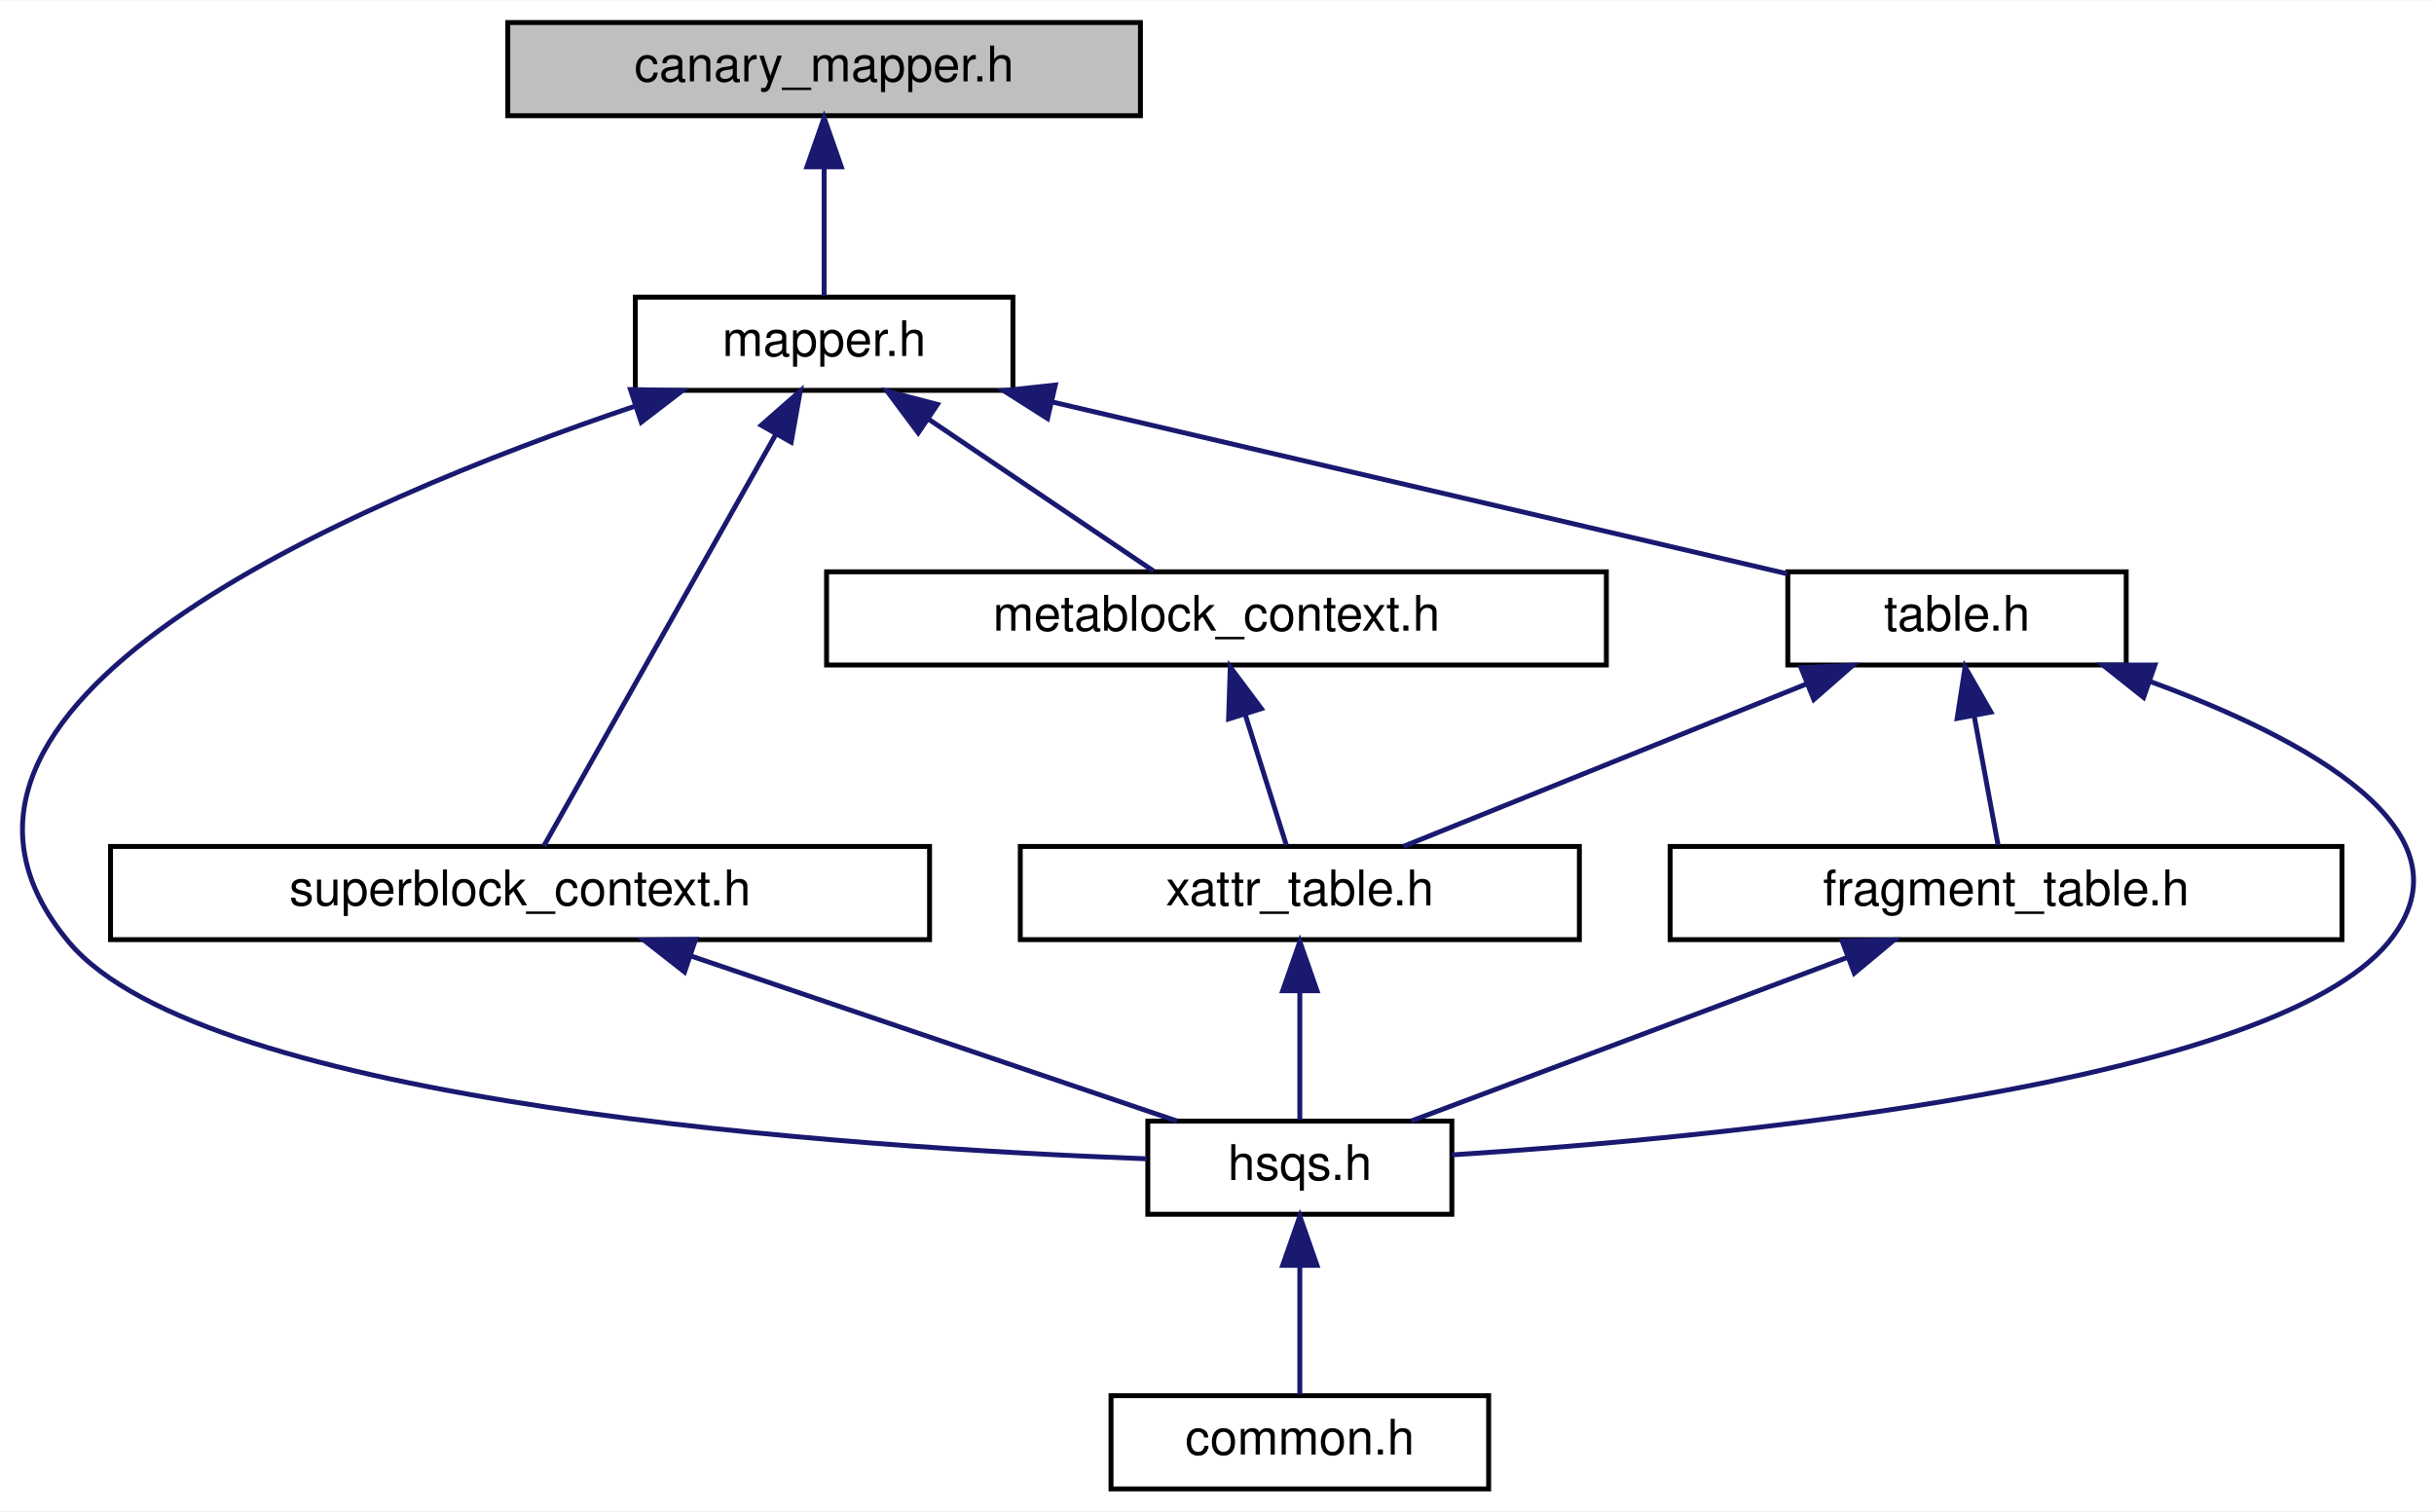
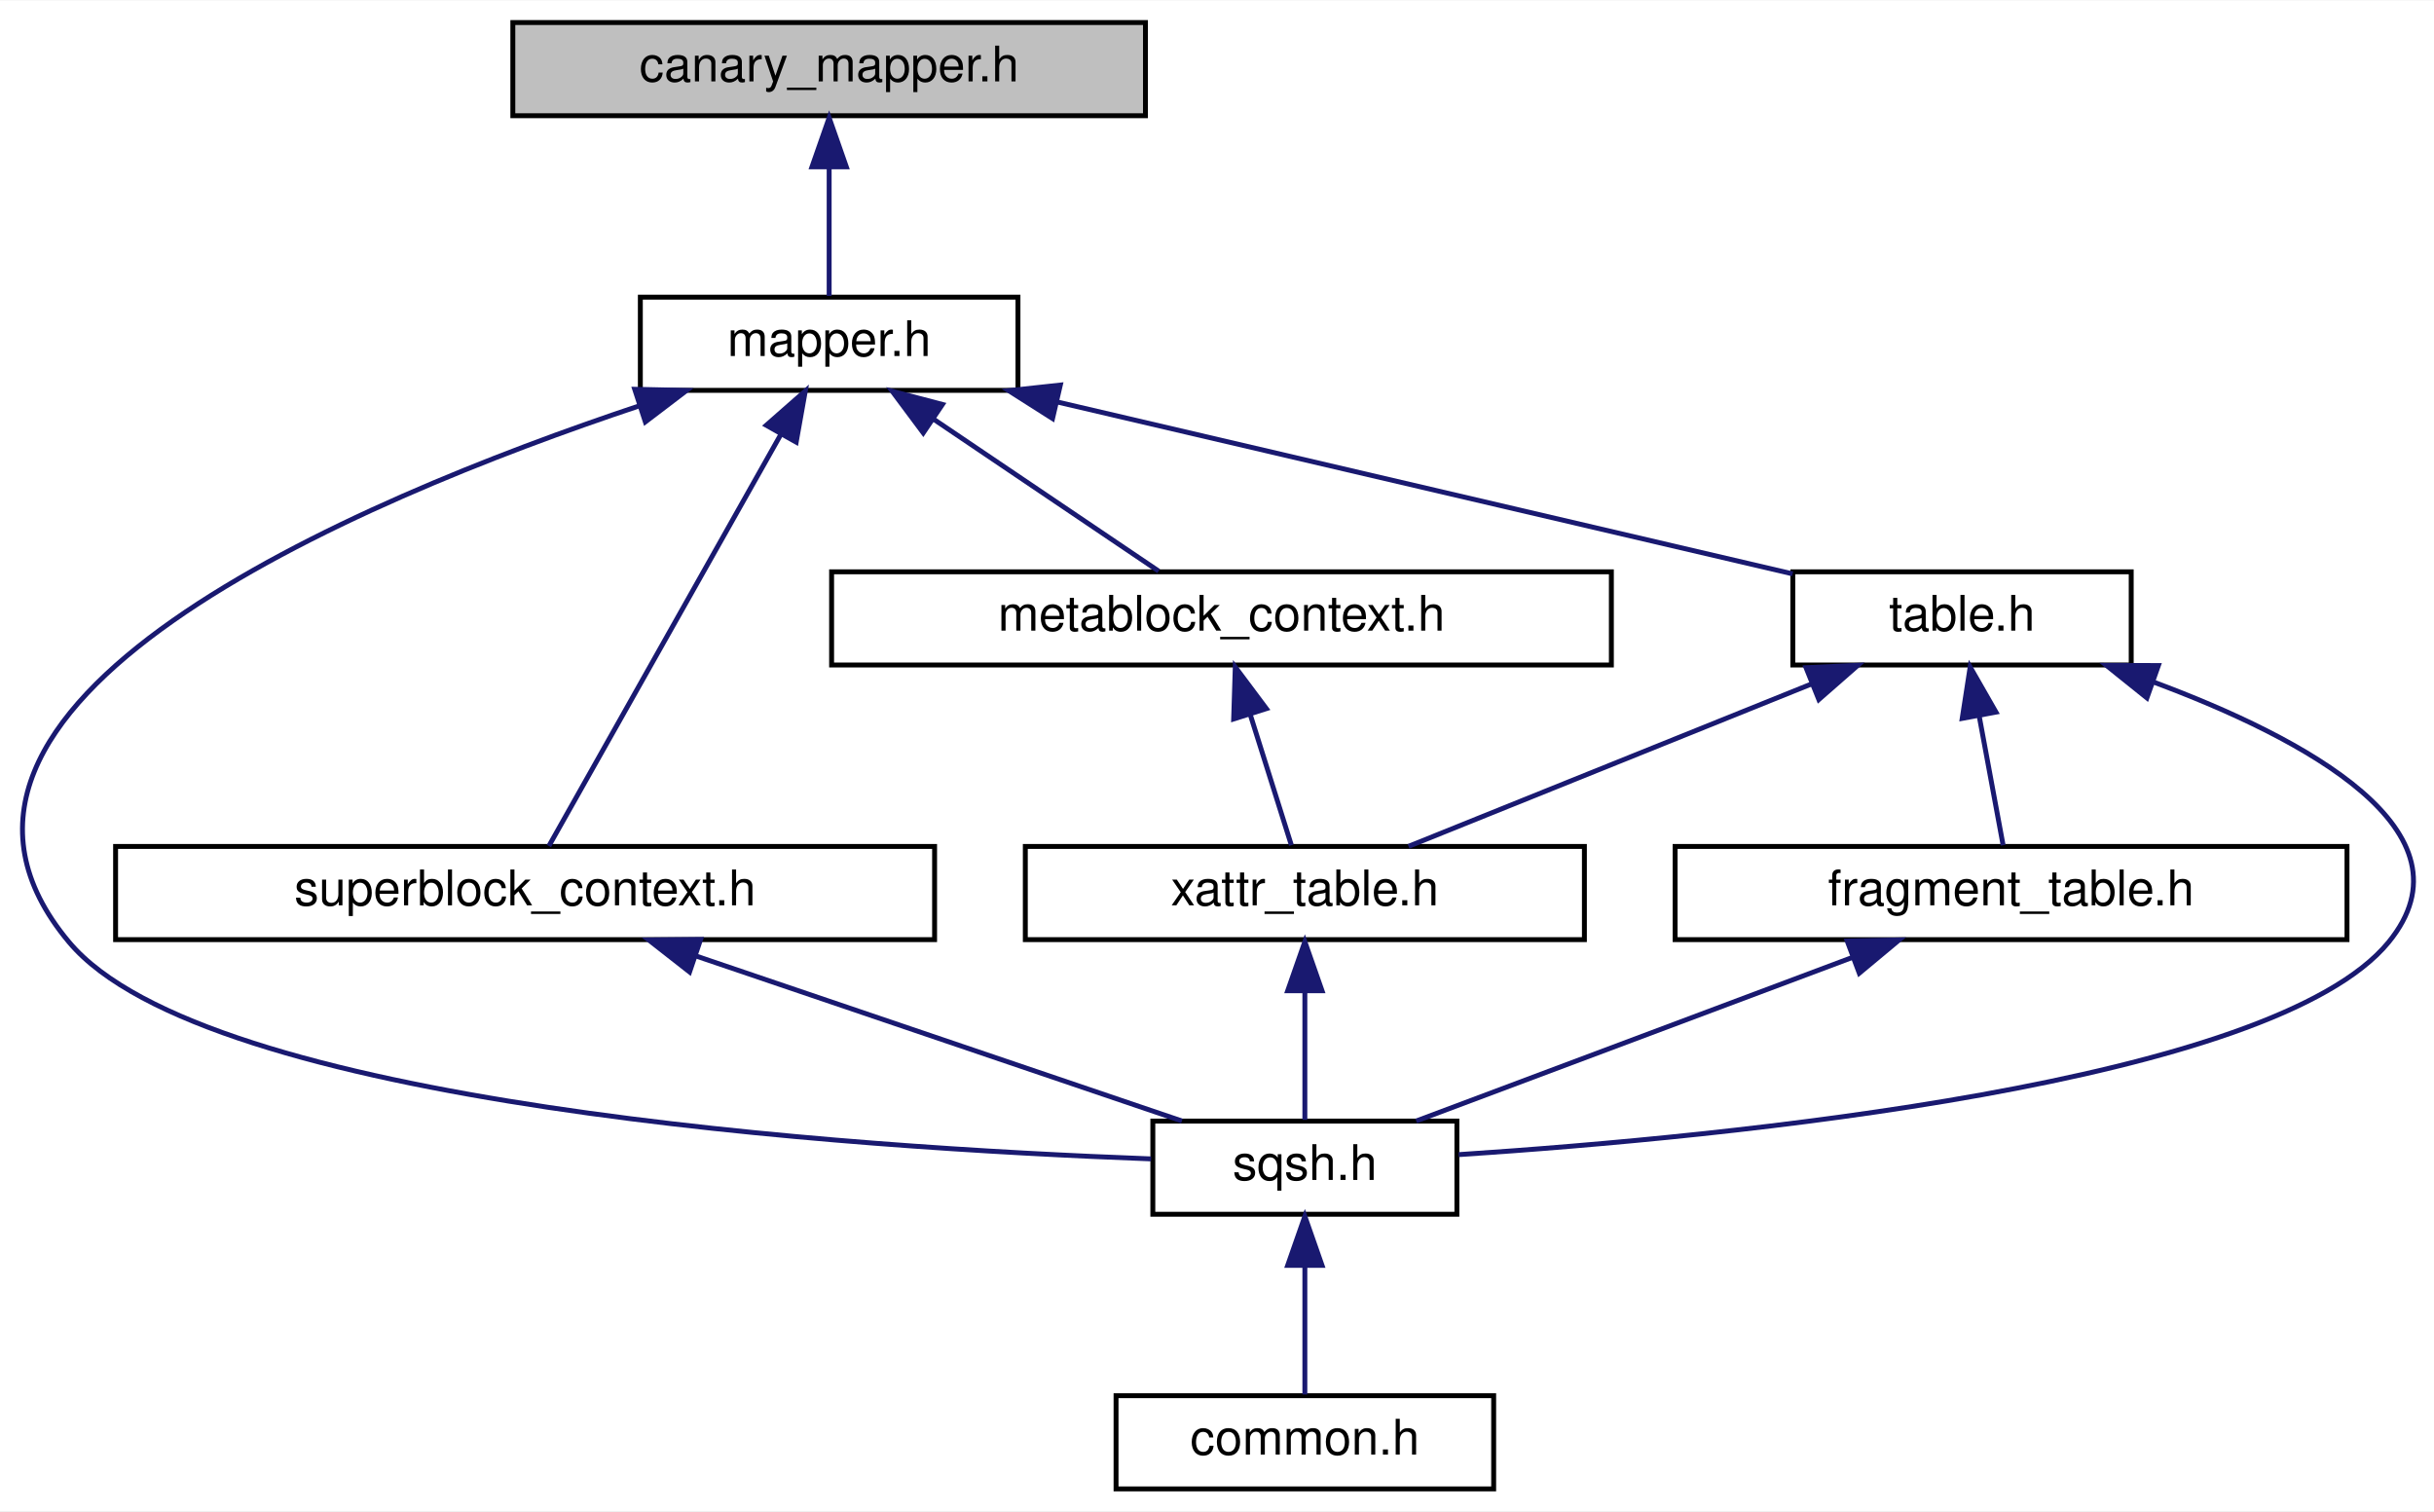
- <svg xmlns="http://www.w3.org/2000/svg" xmlns:xlink="http://www.w3.org/1999/xlink" width="496pt" height="308pt" viewBox="0.00 0.00 496.30 308.00">
+ <svg xmlns="http://www.w3.org/2000/svg" xmlns:xlink="http://www.w3.org/1999/xlink" width="496pt" height="308pt" viewBox="0.00 0.00 496.31 308.00">
  <g id="graph0" class="graph" transform="scale(1 1) rotate(0) translate(4 304)">
-     <polygon fill="white" stroke="transparent" points="-4,4 -4,-304 492.3,-304 492.3,4 -4,4" />
+     <polygon fill="white" stroke="transparent" points="-4,4 -4,-304 492.31,-304 492.31,4 -4,4" />
    <g id="node1" class="node">
      <g id="a_node1">
        <a xlink:title=" ">
-           <polygon fill="#bfbfbf" stroke="black" points="99.54,-280.5 99.54,-299.5 228.54,-299.5 228.54,-280.5 99.54,-280.5" />
-           <text text-anchor="middle" x="164.04" y="-287.5" font-family="Helvetica,sans-Serif" font-size="10.00">canary_mapper.h</text>
+           <polygon fill="#bfbfbf" stroke="black" points="100.57,-280.5 100.57,-299.5 229.57,-299.5 229.57,-280.5 100.57,-280.5" />
+           <text text-anchor="middle" x="165.07" y="-287.5" font-family="Helvetica,sans-Serif" font-size="10.00">canary_mapper.h</text>
        </a>
      </g>
    </g>
    <g id="node2" class="node">
      <g id="a_node2">
        <a xlink:href="mapper_8h.html" target="_top" xlink:title=" ">
-           <polygon fill="white" stroke="black" points="125.54,-224.5 125.54,-243.5 202.54,-243.5 202.54,-224.5 125.54,-224.5" />
-           <text text-anchor="middle" x="164.04" y="-231.5" font-family="Helvetica,sans-Serif" font-size="10.00">mapper.h</text>
+           <polygon fill="white" stroke="black" points="126.57,-224.5 126.57,-243.5 203.57,-243.5 203.57,-224.5 126.57,-224.5" />
+           <text text-anchor="middle" x="165.07" y="-231.5" font-family="Helvetica,sans-Serif" font-size="10.00">mapper.h</text>
        </a>
      </g>
    </g>
    <g id="edge1" class="edge">
-       <path fill="none" stroke="midnightblue" d="M164.04,-269.8C164.04,-260.91 164.04,-250.78 164.04,-243.75" />
-       <polygon fill="midnightblue" stroke="midnightblue" points="160.54,-270.08 164.04,-280.08 167.54,-270.08 160.54,-270.08" />
+       <path fill="none" stroke="midnightblue" d="M165.07,-269.8C165.07,-260.91 165.07,-250.78 165.07,-243.75" />
+       <polygon fill="midnightblue" stroke="midnightblue" points="161.57,-270.08 165.07,-280.08 168.57,-270.08 161.57,-270.08" />
    </g>
    <g id="node3" class="node">
      <g id="a_node3">
-         <a xlink:href="hsqs_8h.html" target="_top" xlink:title=" ">
-           <polygon fill="white" stroke="black" points="230.04,-56.5 230.04,-75.5 292.04,-75.5 292.04,-56.5 230.04,-56.5" />
-           <text text-anchor="middle" x="261.04" y="-63.5" font-family="Helvetica,sans-Serif" font-size="10.00">hsqs.h</text>
+         <a xlink:href="metablock__context_8h.html" target="_top" xlink:title=" ">
+           <polygon fill="white" stroke="black" points="165.57,-168.5 165.57,-187.5 324.57,-187.5 324.57,-168.5 165.57,-168.5" />
+           <text text-anchor="middle" x="245.07" y="-175.5" font-family="Helvetica,sans-Serif" font-size="10.00">metablock_context.h</text>
        </a>
      </g>
    </g>
    <g id="edge2" class="edge">
-       <path fill="none" stroke="midnightblue" d="M125.58,-221.31C67.87,-201.86 -30.28,-160.19 10.04,-112 37.74,-78.89 168.88,-70.11 229.8,-67.81" />
-       <polygon fill="midnightblue" stroke="midnightblue" points="124.56,-224.66 135.16,-224.46 126.75,-218.01 124.56,-224.66" />
+       <path fill="none" stroke="midnightblue" d="M186.37,-218.62C200.99,-208.76 219.9,-195.99 232.25,-187.65" />
+       <polygon fill="midnightblue" stroke="midnightblue" points="184.26,-215.83 177.93,-224.32 188.17,-221.63 184.26,-215.83" />
    </g>
    <g id="node5" class="node">
      <g id="a_node5">
-         <a xlink:href="metablock__context_8h.html" target="_top" xlink:title=" ">
-           <polygon fill="white" stroke="black" points="164.54,-168.5 164.54,-187.5 323.54,-187.5 323.54,-168.5 164.54,-168.5" />
-           <text text-anchor="middle" x="244.04" y="-175.5" font-family="Helvetica,sans-Serif" font-size="10.00">metablock_context.h</text>
+         <a xlink:href="sqsh_8h.html" target="_top" xlink:title=" ">
+           <polygon fill="white" stroke="black" points="231.07,-56.5 231.07,-75.5 293.07,-75.5 293.07,-56.5 231.07,-56.5" />
+           <text text-anchor="middle" x="262.07" y="-63.5" font-family="Helvetica,sans-Serif" font-size="10.00">sqsh.h</text>
        </a>
      </g>
    </g>
-     <g id="edge4" class="edge">
-       <path fill="none" stroke="midnightblue" d="M185.34,-218.62C199.96,-208.76 218.87,-195.99 231.22,-187.65" />
-       <polygon fill="midnightblue" stroke="midnightblue" points="183.23,-215.83 176.9,-224.32 187.14,-221.63 183.23,-215.83" />
+     <g id="edge6" class="edge">
+       <path fill="none" stroke="midnightblue" d="M126.38,-221.35C68.33,-201.96 -30.43,-160.37 10.07,-112 37.89,-78.78 169.54,-70.06 230.71,-67.79" />
+       <polygon fill="midnightblue" stroke="midnightblue" points="125.42,-224.72 136.02,-224.49 127.59,-218.07 125.42,-224.72" />
    </g>
    <g id="node7" class="node">
      <g id="a_node7">
        <a xlink:href="superblock__context_8h.html" target="_top" xlink:title=" ">
-           <polygon fill="white" stroke="black" points="18.54,-112.5 18.54,-131.5 185.54,-131.5 185.54,-112.5 18.54,-112.5" />
-           <text text-anchor="middle" x="102.04" y="-119.5" font-family="Helvetica,sans-Serif" font-size="10.00">superblock_context.h</text>
+           <polygon fill="white" stroke="black" points="19.57,-112.5 19.57,-131.5 186.57,-131.5 186.57,-112.5 19.57,-112.5" />
+           <text text-anchor="middle" x="103.07" y="-119.5" font-family="Helvetica,sans-Serif" font-size="10.00">superblock_context.h</text>
        </a>
      </g>
    </g>
    <g id="edge7" class="edge">
-       <path fill="none" stroke="midnightblue" d="M154.26,-215.64C140.79,-191.74 117.05,-149.63 106.88,-131.59" />
-       <polygon fill="midnightblue" stroke="midnightblue" points="151.22,-217.38 159.18,-224.37 157.32,-213.94 151.22,-217.38" />
+       <path fill="none" stroke="midnightblue" d="M155.29,-215.64C141.82,-191.74 118.08,-149.63 107.92,-131.59" />
+       <polygon fill="midnightblue" stroke="midnightblue" points="152.25,-217.38 160.21,-224.37 158.35,-213.94 152.25,-217.38" />
    </g>
    <g id="node8" class="node">
      <g id="a_node8">
        <a xlink:href="table_8h.html" target="_top" xlink:title=" ">
-           <polygon fill="white" stroke="black" points="360.54,-168.5 360.54,-187.5 429.54,-187.5 429.54,-168.5 360.54,-168.5" />
-           <text text-anchor="middle" x="395.04" y="-175.5" font-family="Helvetica,sans-Serif" font-size="10.00">table.h</text>
+           <polygon fill="white" stroke="black" points="361.57,-168.5 361.57,-187.5 430.57,-187.5 430.57,-168.5 361.57,-168.5" />
+           <text text-anchor="middle" x="396.07" y="-175.5" font-family="Helvetica,sans-Serif" font-size="10.00">table.h</text>
        </a>
      </g>
    </g>
    <g id="edge9" class="edge">
-       <path fill="none" stroke="midnightblue" d="M210.59,-222.12C254.93,-211.75 320.65,-196.39 360.5,-187.08" />
-       <polygon fill="midnightblue" stroke="midnightblue" points="209.59,-218.76 200.64,-224.44 211.18,-225.58 209.59,-218.76" />
+       <path fill="none" stroke="midnightblue" d="M211.63,-222.12C255.96,-211.75 321.68,-196.39 361.53,-187.08" />
+       <polygon fill="midnightblue" stroke="midnightblue" points="210.62,-218.76 201.68,-224.44 212.21,-225.58 210.62,-218.76" />
    </g>
    <g id="node4" class="node">
      <g id="a_node4">
-         <a xlink:href="bin_2common_8h.html" target="_top" xlink:title=" ">
-           <polygon fill="white" stroke="black" points="222.54,-0.5 222.54,-19.5 299.54,-19.5 299.54,-0.5 222.54,-0.5" />
-           <text text-anchor="middle" x="261.04" y="-7.5" font-family="Helvetica,sans-Serif" font-size="10.00">common.h</text>
+         <a xlink:href="xattr__table_8h.html" target="_top" xlink:title=" ">
+           <polygon fill="white" stroke="black" points="205.07,-112.5 205.07,-131.5 319.07,-131.5 319.07,-112.5 205.07,-112.5" />
+           <text text-anchor="middle" x="262.07" y="-119.5" font-family="Helvetica,sans-Serif" font-size="10.00">xattr_table.h</text>
        </a>
      </g>
    </g>
    <g id="edge3" class="edge">
-       <path fill="none" stroke="midnightblue" d="M261.04,-45.8C261.04,-36.91 261.04,-26.78 261.04,-19.75" />
-       <polygon fill="midnightblue" stroke="midnightblue" points="257.54,-46.08 261.04,-56.08 264.54,-46.08 257.54,-46.08" />
+       <path fill="none" stroke="midnightblue" d="M250.93,-158.4C253.78,-149.36 257.06,-138.94 259.32,-131.75" />
+       <polygon fill="midnightblue" stroke="midnightblue" points="247.55,-157.49 247.88,-168.08 254.22,-159.6 247.55,-157.49" />
+     </g>
+     <g id="edge4" class="edge">
+       <path fill="none" stroke="midnightblue" d="M262.07,-101.8C262.07,-92.91 262.07,-82.78 262.07,-75.75" />
+       <polygon fill="midnightblue" stroke="midnightblue" points="258.57,-102.08 262.07,-112.08 265.57,-102.08 258.57,-102.08" />
    </g>
    <g id="node6" class="node">
      <g id="a_node6">
-         <a xlink:href="xattr__table_8h.html" target="_top" xlink:title=" ">
-           <polygon fill="white" stroke="black" points="204.04,-112.5 204.04,-131.5 318.04,-131.5 318.04,-112.5 204.04,-112.5" />
-           <text text-anchor="middle" x="261.04" y="-119.5" font-family="Helvetica,sans-Serif" font-size="10.00">xattr_table.h</text>
+         <a xlink:href="bin_2common_8h.html" target="_top" xlink:title=" ">
+           <polygon fill="white" stroke="black" points="223.57,-0.5 223.57,-19.5 300.57,-19.5 300.57,-0.5 223.57,-0.5" />
+           <text text-anchor="middle" x="262.07" y="-7.5" font-family="Helvetica,sans-Serif" font-size="10.00">common.h</text>
        </a>
      </g>
    </g>
    <g id="edge5" class="edge">
-       <path fill="none" stroke="midnightblue" d="M249.9,-158.4C252.74,-149.36 256.02,-138.94 258.29,-131.75" />
-       <polygon fill="midnightblue" stroke="midnightblue" points="246.51,-157.49 246.85,-168.08 253.19,-159.6 246.51,-157.49" />
-     </g>
-     <g id="edge6" class="edge">
-       <path fill="none" stroke="midnightblue" d="M261.04,-101.8C261.04,-92.91 261.04,-82.78 261.04,-75.75" />
-       <polygon fill="midnightblue" stroke="midnightblue" points="257.54,-102.08 261.04,-112.08 264.54,-102.08 257.54,-102.08" />
+       <path fill="none" stroke="midnightblue" d="M262.07,-45.8C262.07,-36.91 262.07,-26.78 262.07,-19.75" />
+       <polygon fill="midnightblue" stroke="midnightblue" points="258.57,-46.08 262.07,-56.08 265.57,-46.08 258.57,-46.08" />
    </g>
    <g id="edge8" class="edge">
-       <path fill="none" stroke="midnightblue" d="M136.87,-109.17C166.81,-99 209.26,-84.59 235.97,-75.52" />
-       <polygon fill="midnightblue" stroke="midnightblue" points="135.58,-105.91 127.24,-112.44 137.83,-112.54 135.58,-105.91" />
+       <path fill="none" stroke="midnightblue" d="M137.9,-109.17C167.84,-99 210.3,-84.59 237,-75.52" />
+       <polygon fill="midnightblue" stroke="midnightblue" points="136.61,-105.91 128.27,-112.44 138.86,-112.54 136.61,-105.91" />
+     </g>
+     <g id="edge13" class="edge">
+       <path fill="none" stroke="midnightblue" d="M365.4,-164.64C340.25,-154.5 305.32,-140.43 283.21,-131.52" />
+       <polygon fill="midnightblue" stroke="midnightblue" points="364.26,-167.95 374.84,-168.44 366.87,-161.46 364.26,-167.95" />
    </g>
    <g id="edge12" class="edge">
-       <path fill="none" stroke="midnightblue" d="M434.32,-165.17C465.71,-153.69 501.62,-134.72 483.04,-112 459.27,-82.93 347.39,-72.19 292.11,-68.61" />
-       <polygon fill="midnightblue" stroke="midnightblue" points="433.09,-161.89 424.79,-168.48 435.39,-168.5 433.09,-161.89" />
-     </g>
-     <g id="edge13" class="edge">
-       <path fill="none" stroke="midnightblue" d="M364.36,-164.64C339.22,-154.5 304.29,-140.43 282.18,-131.52" />
-       <polygon fill="midnightblue" stroke="midnightblue" points="363.23,-167.95 373.81,-168.44 365.84,-161.46 363.23,-167.95" />
+       <path fill="none" stroke="midnightblue" d="M434.94,-165.09C465.99,-153.57 501.5,-134.56 483.07,-112 459.48,-83.12 348.62,-72.3 293.44,-68.66" />
+       <polygon fill="midnightblue" stroke="midnightblue" points="433.77,-161.79 425.51,-168.42 436.11,-168.39 433.77,-161.79" />
    </g>
    <g id="node9" class="node">
      <g id="a_node9">
        <a xlink:href="fragment__table_8h.html" target="_top" xlink:title=" ">
-           <polygon fill="white" stroke="black" points="336.54,-112.5 336.54,-131.5 473.54,-131.5 473.54,-112.5 336.54,-112.5" />
-           <text text-anchor="middle" x="405.04" y="-119.5" font-family="Helvetica,sans-Serif" font-size="10.00">fragment_table.h</text>
+           <polygon fill="white" stroke="black" points="337.57,-112.5 337.57,-131.5 474.57,-131.5 474.57,-112.5 337.57,-112.5" />
+           <text text-anchor="middle" x="406.07" y="-119.5" font-family="Helvetica,sans-Serif" font-size="10.00">fragment_table.h</text>
        </a>
      </g>
    </g>
    <g id="edge10" class="edge">
-       <path fill="none" stroke="midnightblue" d="M398.54,-158.1C400.2,-149.14 402.11,-138.86 403.42,-131.75" />
-       <polygon fill="midnightblue" stroke="midnightblue" points="395.07,-157.61 396.69,-168.08 401.96,-158.89 395.07,-157.61" />
+       <path fill="none" stroke="midnightblue" d="M399.57,-158.1C401.23,-149.14 403.14,-138.86 404.45,-131.75" />
+       <polygon fill="midnightblue" stroke="midnightblue" points="396.11,-157.61 397.73,-168.08 402.99,-158.89 396.11,-157.61" />
    </g>
    <g id="edge11" class="edge">
-       <path fill="none" stroke="midnightblue" d="M372.79,-108.91C345.72,-98.75 307.73,-84.51 283.75,-75.52" />
-       <polygon fill="midnightblue" stroke="midnightblue" points="371.63,-112.21 382.22,-112.44 374.09,-105.66 371.63,-112.21" />
+       <path fill="none" stroke="midnightblue" d="M373.82,-108.91C346.75,-98.75 308.76,-84.51 284.78,-75.52" />
+       <polygon fill="midnightblue" stroke="midnightblue" points="372.66,-112.21 383.26,-112.44 375.12,-105.66 372.66,-112.21" />
    </g>
  </g>
</svg>
